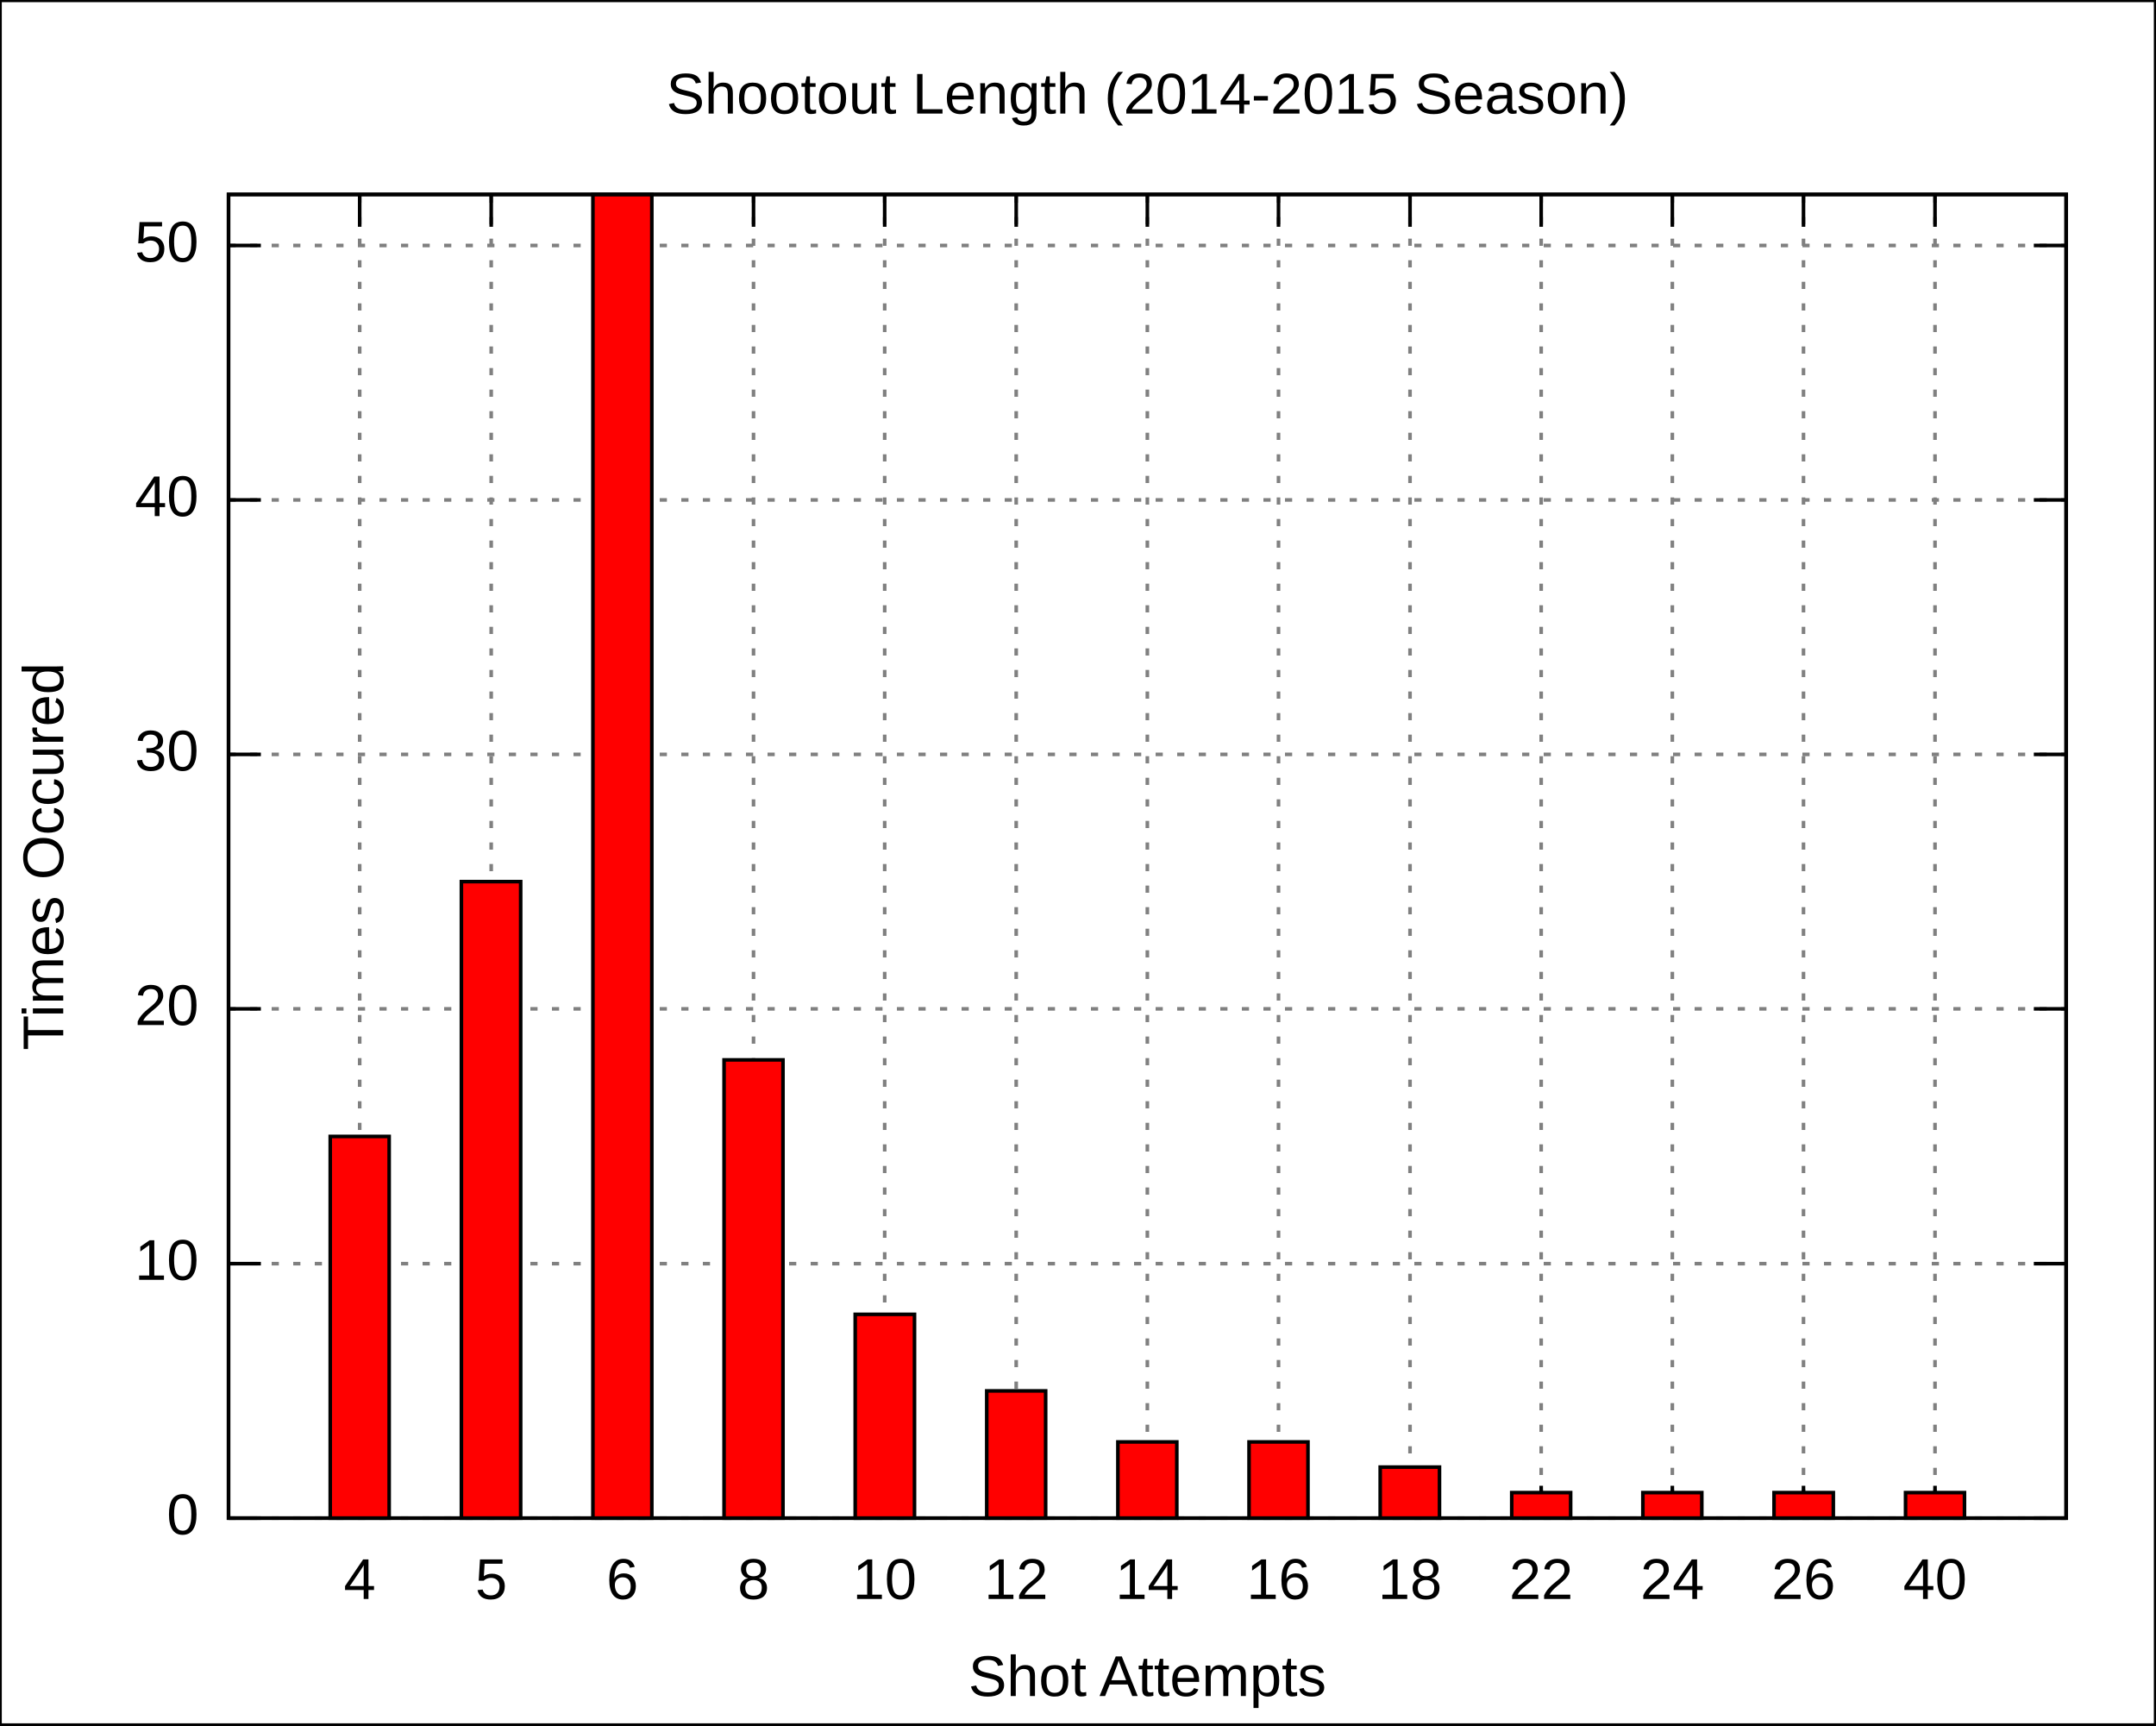
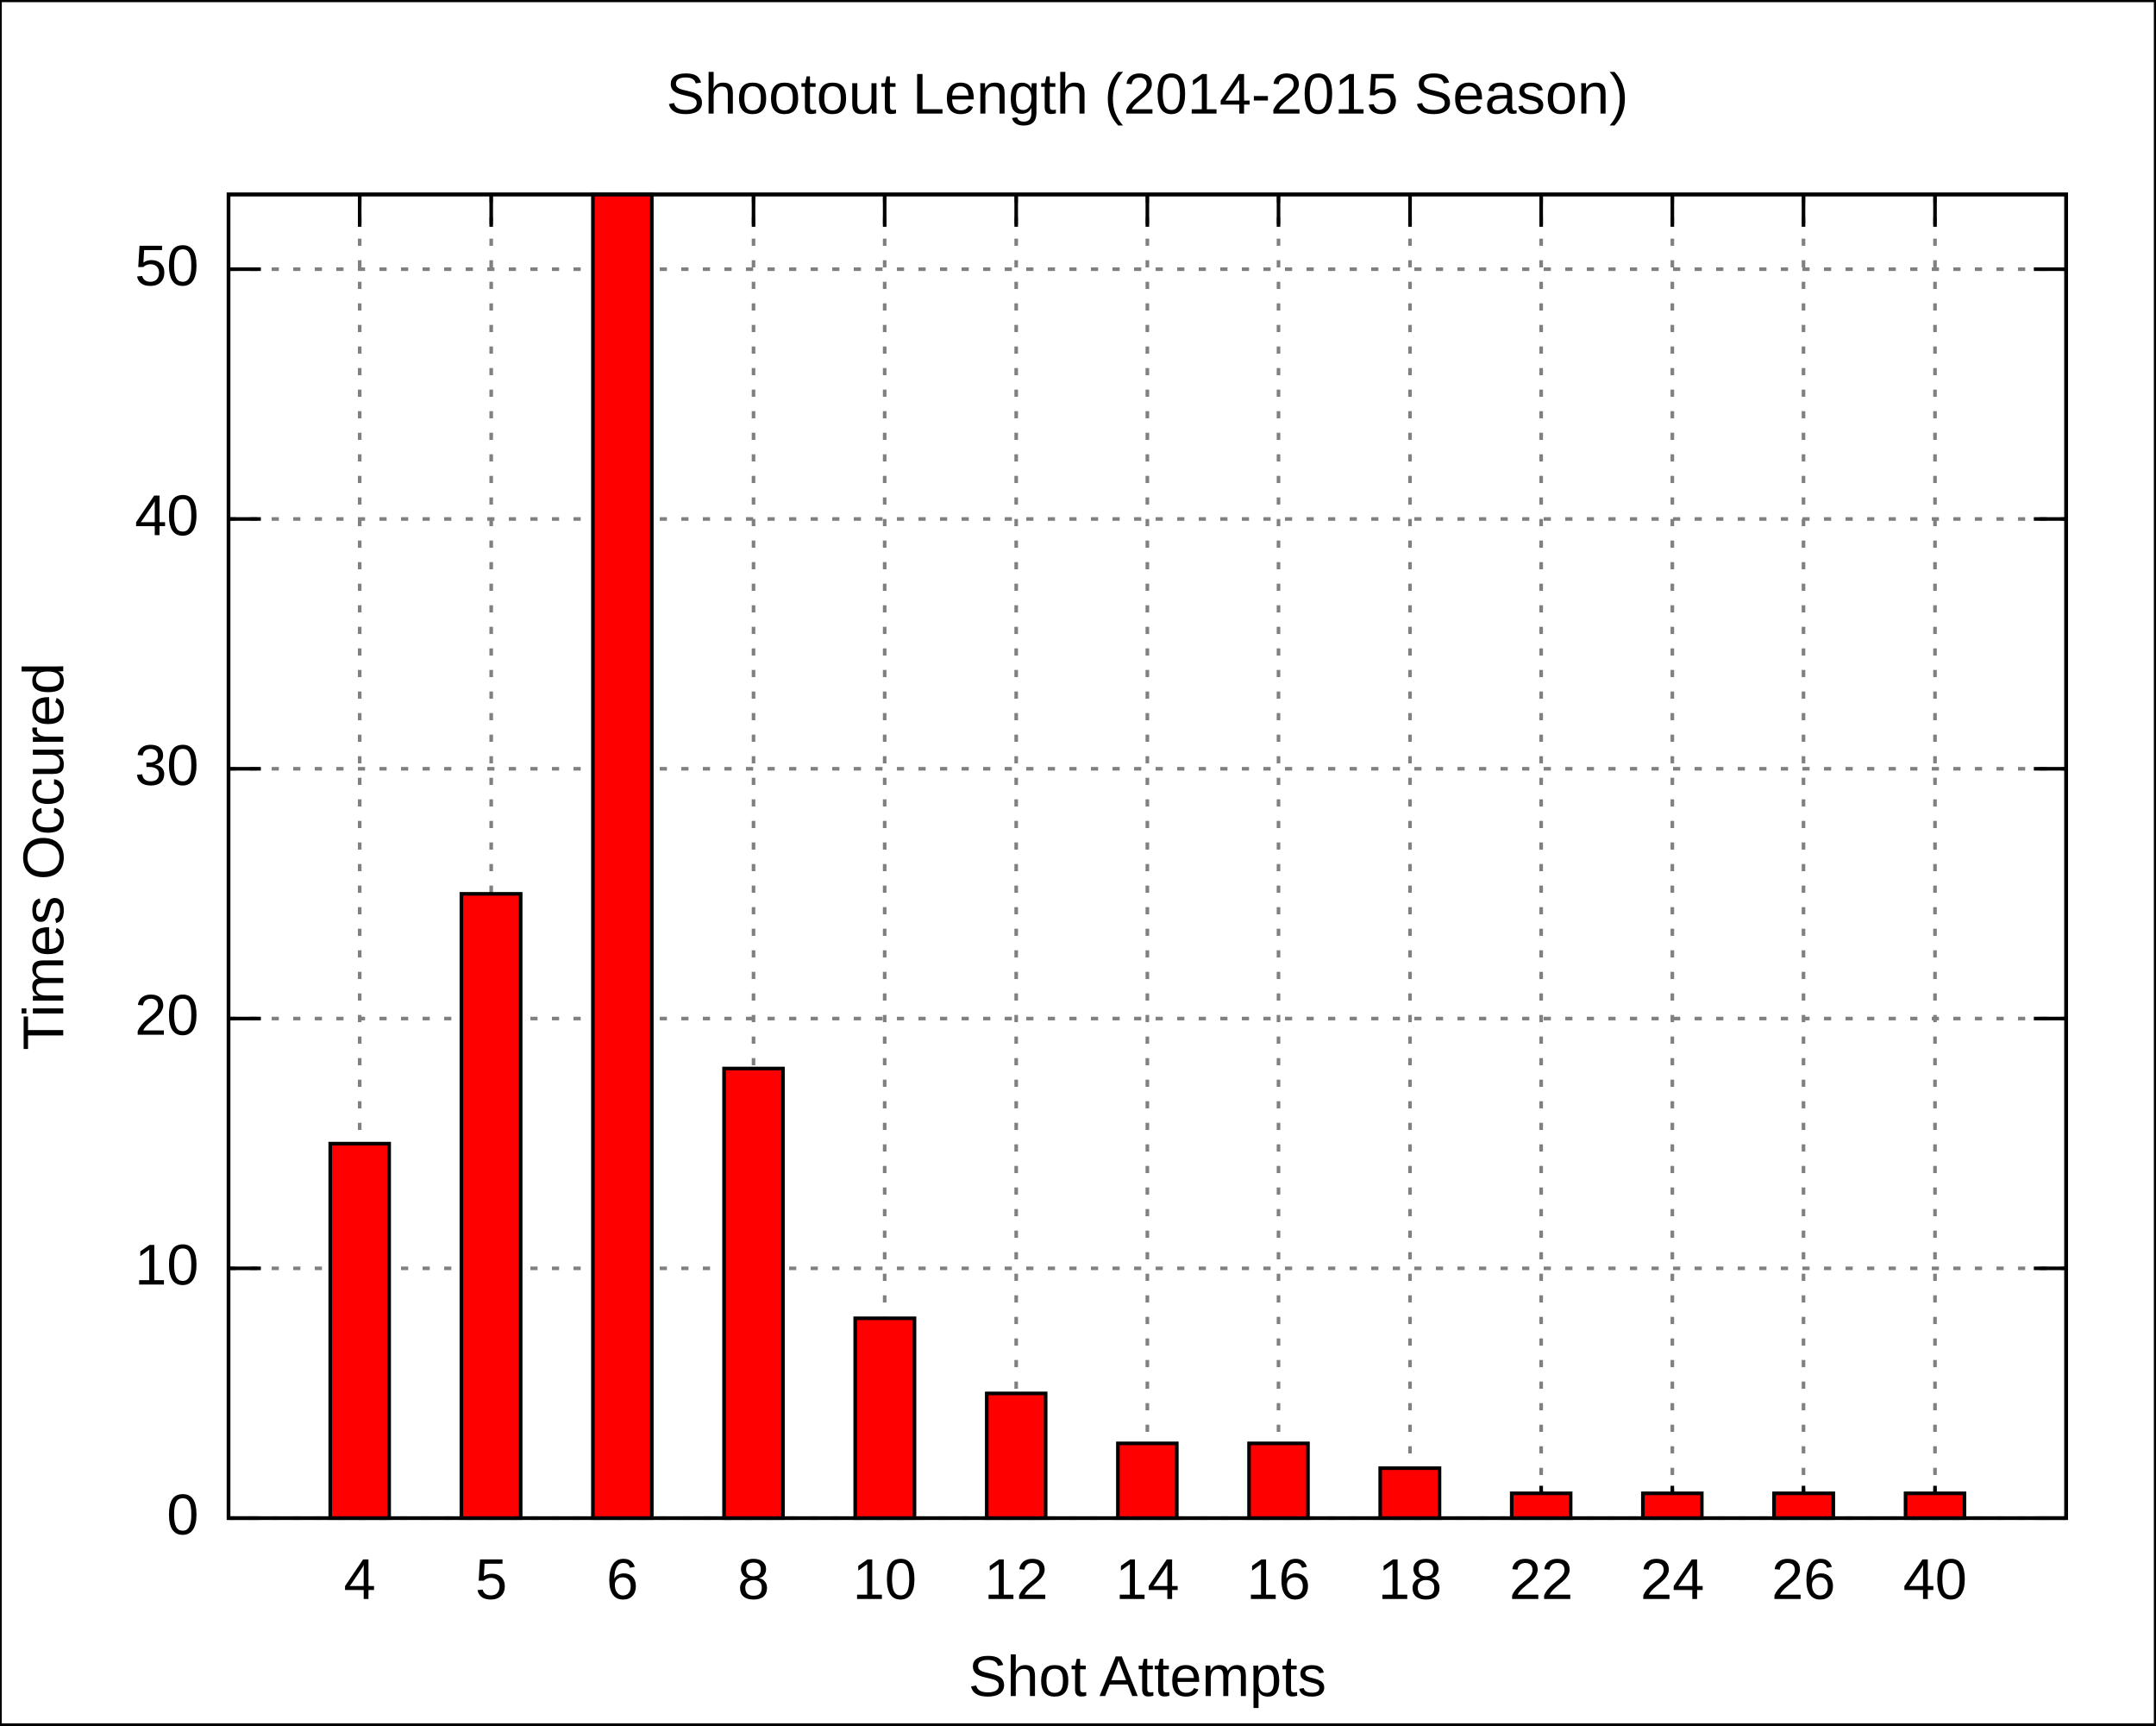
<svg xmlns="http://www.w3.org/2000/svg" xmlns:xlink="http://www.w3.org/1999/xlink" width="600" height="480" viewBox="0 0 600 480">
  <g id="gnuplot_canvas">
    <rect x="0" y="0" width="600" height="480" fill="none" />
    <defs>
      <circle id="gpDot" r="0.5" stroke-width="0.5" />
      <path id="gpPt0" stroke-width="0.222" stroke="currentColor" d="M-1,0 h2 M0,-1 v2" />
      <path id="gpPt1" stroke-width="0.222" stroke="currentColor" d="M-1,-1 L1,1 M1,-1 L-1,1" />
      <path id="gpPt2" stroke-width="0.222" stroke="currentColor" d="M-1,0 L1,0 M0,-1 L0,1 M-1,-1 L1,1 M-1,1 L1,-1" />
      <rect id="gpPt3" stroke-width="0.222" stroke="currentColor" x="-1" y="-1" width="2" height="2" />
      <rect id="gpPt4" stroke-width="0.222" stroke="currentColor" fill="currentColor" x="-1" y="-1" width="2" height="2" />
      <circle id="gpPt5" stroke-width="0.222" stroke="currentColor" cx="0" cy="0" r="1" />
      <use xlink:href="#gpPt5" id="gpPt6" fill="currentColor" stroke="none" />
      <path id="gpPt7" stroke-width="0.222" stroke="currentColor" d="M0,-1.33 L-1.33,0.67 L1.33,0.67 z" />
      <use xlink:href="#gpPt7" id="gpPt8" fill="currentColor" stroke="none" />
      <use xlink:href="#gpPt7" id="gpPt9" stroke="currentColor" transform="rotate(180)" />
      <use xlink:href="#gpPt9" id="gpPt10" fill="currentColor" stroke="none" />
      <use xlink:href="#gpPt3" id="gpPt11" stroke="currentColor" transform="rotate(45)" />
      <use xlink:href="#gpPt11" id="gpPt12" fill="currentColor" stroke="none" />
    </defs>
    <g style="fill:none; color:white; stroke:currentColor; stroke-width:1.00; stroke-linecap:butt; stroke-linejoin:miter">
</g>
    <g style="fill:none; color:black; stroke:currentColor; stroke-width:1.00; stroke-linecap:butt; stroke-linejoin:miter">
      <g style="stroke:none; shape-rendering:crispEdges">
        <polygon fill="rgb(255, 255, 255)" points="0.0,480.0 599.9,480.0 599.9,0.1 0.0,0.1 " />
      </g>
      <path stroke="black" d="M0.0,480.0 L0.0,0.1 L599.9,0.1 L599.9,480.0 L0.0,480.0  " />
    </g>
    <g style="fill:none; color:gray; stroke:currentColor; stroke-width:1.00; stroke-linecap:butt; stroke-linejoin:miter">
      <path stroke="gray" stroke-dasharray=" 2,4" class="gridline" d="M63.6,422.4 L575.0,422.4  " />
    </g>
    <g style="fill:none; color:black; stroke:currentColor; stroke-width:1.00; stroke-linecap:butt; stroke-linejoin:miter">
      <path stroke="black" d="M63.6,422.4 L72.6,422.4 M575.0,422.4 L566.0,422.4  " />
      <g transform="translate(55.3,426.9)" style="stroke:none; fill:black; font-family:Arial; font-size:12.00pt; text-anchor:end">
        <text> 0</text>
      </g>
    </g>
    <g style="fill:none; color:gray; stroke:currentColor; stroke-width:1.00; stroke-linecap:butt; stroke-linejoin:miter">
-       <path stroke="gray" stroke-dasharray=" 2,4" class="gridline" d="M63.6,351.6 L575.0,351.6  " />
-     </g>
-     <g style="fill:none; color:black; stroke:currentColor; stroke-width:1.00; stroke-linecap:butt; stroke-linejoin:miter">
-       <path stroke="black" d="M63.6,351.6 L72.6,351.6 M575.0,351.6 L566.0,351.6  " />
-       <g transform="translate(55.3,356.1)" style="stroke:none; fill:black; font-family:Arial; font-size:12.00pt; text-anchor:end">
+       <path stroke="gray" stroke-dasharray=" 2,4" class="gridline" d="M63.6,352.9 L575.0,352.9  " />
+     </g>
+     <g style="fill:none; color:black; stroke:currentColor; stroke-width:1.00; stroke-linecap:butt; stroke-linejoin:miter">
+       <path stroke="black" d="M63.6,352.9 L72.6,352.9 M575.0,352.9 L566.0,352.9  " />
+       <g transform="translate(55.3,357.4)" style="stroke:none; fill:black; font-family:Arial; font-size:12.00pt; text-anchor:end">
        <text> 10</text>
      </g>
    </g>
    <g style="fill:none; color:gray; stroke:currentColor; stroke-width:1.00; stroke-linecap:butt; stroke-linejoin:miter">
-       <path stroke="gray" stroke-dasharray=" 2,4" class="gridline" d="M63.6,280.7 L575.0,280.7  " />
-     </g>
-     <g style="fill:none; color:black; stroke:currentColor; stroke-width:1.00; stroke-linecap:butt; stroke-linejoin:miter">
-       <path stroke="black" d="M63.6,280.7 L72.6,280.7 M575.0,280.7 L566.0,280.7  " />
-       <g transform="translate(55.3,285.2)" style="stroke:none; fill:black; font-family:Arial; font-size:12.00pt; text-anchor:end">
+       <path stroke="gray" stroke-dasharray=" 2,4" class="gridline" d="M63.6,283.4 L575.0,283.4  " />
+     </g>
+     <g style="fill:none; color:black; stroke:currentColor; stroke-width:1.00; stroke-linecap:butt; stroke-linejoin:miter">
+       <path stroke="black" d="M63.6,283.4 L72.6,283.4 M575.0,283.4 L566.0,283.4  " />
+       <g transform="translate(55.3,287.9)" style="stroke:none; fill:black; font-family:Arial; font-size:12.00pt; text-anchor:end">
        <text> 20</text>
      </g>
    </g>
    <g style="fill:none; color:gray; stroke:currentColor; stroke-width:1.00; stroke-linecap:butt; stroke-linejoin:miter">
-       <path stroke="gray" stroke-dasharray=" 2,4" class="gridline" d="M63.6,209.9 L575.0,209.9  " />
-     </g>
-     <g style="fill:none; color:black; stroke:currentColor; stroke-width:1.00; stroke-linecap:butt; stroke-linejoin:miter">
-       <path stroke="black" d="M63.6,209.9 L72.6,209.9 M575.0,209.9 L566.0,209.9  " />
-       <g transform="translate(55.3,214.4)" style="stroke:none; fill:black; font-family:Arial; font-size:12.00pt; text-anchor:end">
+       <path stroke="gray" stroke-dasharray=" 2,4" class="gridline" d="M63.6,213.9 L575.0,213.9  " />
+     </g>
+     <g style="fill:none; color:black; stroke:currentColor; stroke-width:1.00; stroke-linecap:butt; stroke-linejoin:miter">
+       <path stroke="black" d="M63.6,213.9 L72.6,213.9 M575.0,213.9 L566.0,213.9  " />
+       <g transform="translate(55.3,218.4)" style="stroke:none; fill:black; font-family:Arial; font-size:12.00pt; text-anchor:end">
        <text> 30</text>
      </g>
    </g>
    <g style="fill:none; color:gray; stroke:currentColor; stroke-width:1.00; stroke-linecap:butt; stroke-linejoin:miter">
-       <path stroke="gray" stroke-dasharray=" 2,4" class="gridline" d="M63.6,139.1 L575.0,139.1  " />
-     </g>
-     <g style="fill:none; color:black; stroke:currentColor; stroke-width:1.00; stroke-linecap:butt; stroke-linejoin:miter">
-       <path stroke="black" d="M63.6,139.1 L72.6,139.1 M575.0,139.1 L566.0,139.1  " />
-       <g transform="translate(55.3,143.6)" style="stroke:none; fill:black; font-family:Arial; font-size:12.00pt; text-anchor:end">
+       <path stroke="gray" stroke-dasharray=" 2,4" class="gridline" d="M63.6,144.4 L575.0,144.4  " />
+     </g>
+     <g style="fill:none; color:black; stroke:currentColor; stroke-width:1.00; stroke-linecap:butt; stroke-linejoin:miter">
+       <path stroke="black" d="M63.6,144.4 L72.6,144.4 M575.0,144.4 L566.0,144.4  " />
+       <g transform="translate(55.3,148.9)" style="stroke:none; fill:black; font-family:Arial; font-size:12.00pt; text-anchor:end">
        <text> 40</text>
      </g>
    </g>
    <g style="fill:none; color:gray; stroke:currentColor; stroke-width:1.00; stroke-linecap:butt; stroke-linejoin:miter">
-       <path stroke="gray" stroke-dasharray=" 2,4" class="gridline" d="M63.6,68.3 L575.0,68.3  " />
-     </g>
-     <g style="fill:none; color:black; stroke:currentColor; stroke-width:1.00; stroke-linecap:butt; stroke-linejoin:miter">
-       <path stroke="black" d="M63.6,68.3 L72.6,68.3 M575.0,68.3 L566.0,68.3  " />
-       <g transform="translate(55.3,72.8)" style="stroke:none; fill:black; font-family:Arial; font-size:12.00pt; text-anchor:end">
+       <path stroke="gray" stroke-dasharray=" 2,4" class="gridline" d="M63.6,74.9 L575.0,74.9  " />
+     </g>
+     <g style="fill:none; color:black; stroke:currentColor; stroke-width:1.00; stroke-linecap:butt; stroke-linejoin:miter">
+       <path stroke="black" d="M63.6,74.9 L72.6,74.9 M575.0,74.9 L566.0,74.9  " />
+       <g transform="translate(55.3,79.4)" style="stroke:none; fill:black; font-family:Arial; font-size:12.00pt; text-anchor:end">
        <text> 50</text>
      </g>
    </g>
    <g style="fill:none; color:gray; stroke:currentColor; stroke-width:1.00; stroke-linecap:butt; stroke-linejoin:miter">
      <path stroke="gray" stroke-dasharray=" 2,4" class="gridline" d="M100.1,422.4 L100.1,54.1  " />
    </g>
    <g style="fill:none; color:black; stroke:currentColor; stroke-width:1.00; stroke-linecap:butt; stroke-linejoin:miter">
      <path stroke="black" d="M100.1,422.4 L100.1,413.4 M100.1,54.1 L100.1,63.1  " />
      <g transform="translate(100.1,444.9)" style="stroke:none; fill:black; font-family:Arial; font-size:12.00pt; text-anchor:middle">
        <text>4</text>
      </g>
    </g>
    <g style="fill:none; color:gray; stroke:currentColor; stroke-width:1.00; stroke-linecap:butt; stroke-linejoin:miter">
      <path stroke="gray" stroke-dasharray=" 2,4" class="gridline" d="M136.7,422.4 L136.7,54.1  " />
    </g>
    <g style="fill:none; color:black; stroke:currentColor; stroke-width:1.00; stroke-linecap:butt; stroke-linejoin:miter">
      <path stroke="black" d="M136.7,422.4 L136.7,413.4 M136.7,54.1 L136.7,63.1  " />
      <g transform="translate(136.7,444.9)" style="stroke:none; fill:black; font-family:Arial; font-size:12.00pt; text-anchor:middle">
        <text>5</text>
      </g>
    </g>
    <g style="fill:none; color:gray; stroke:currentColor; stroke-width:1.00; stroke-linecap:butt; stroke-linejoin:miter">
      <path stroke="gray" stroke-dasharray=" 2,4" class="gridline" d="M173.2,422.4 L173.2,54.1  " />
    </g>
    <g style="fill:none; color:black; stroke:currentColor; stroke-width:1.00; stroke-linecap:butt; stroke-linejoin:miter">
      <path stroke="black" d="M173.2,422.4 L173.2,413.4 M173.2,54.1 L173.2,63.1  " />
      <g transform="translate(173.2,444.9)" style="stroke:none; fill:black; font-family:Arial; font-size:12.00pt; text-anchor:middle">
        <text>6</text>
      </g>
    </g>
    <g style="fill:none; color:gray; stroke:currentColor; stroke-width:1.00; stroke-linecap:butt; stroke-linejoin:miter">
      <path stroke="gray" stroke-dasharray=" 2,4" class="gridline" d="M209.7,422.4 L209.7,54.1  " />
    </g>
    <g style="fill:none; color:black; stroke:currentColor; stroke-width:1.00; stroke-linecap:butt; stroke-linejoin:miter">
      <path stroke="black" d="M209.7,422.4 L209.7,413.4 M209.7,54.1 L209.7,63.1  " />
      <g transform="translate(209.7,444.9)" style="stroke:none; fill:black; font-family:Arial; font-size:12.00pt; text-anchor:middle">
        <text>8</text>
      </g>
    </g>
    <g style="fill:none; color:gray; stroke:currentColor; stroke-width:1.00; stroke-linecap:butt; stroke-linejoin:miter">
      <path stroke="gray" stroke-dasharray=" 2,4" class="gridline" d="M246.2,422.4 L246.2,54.1  " />
    </g>
    <g style="fill:none; color:black; stroke:currentColor; stroke-width:1.00; stroke-linecap:butt; stroke-linejoin:miter">
      <path stroke="black" d="M246.2,422.4 L246.2,413.4 M246.2,54.1 L246.2,63.1  " />
      <g transform="translate(246.2,444.9)" style="stroke:none; fill:black; font-family:Arial; font-size:12.00pt; text-anchor:middle">
        <text>10</text>
      </g>
    </g>
    <g style="fill:none; color:gray; stroke:currentColor; stroke-width:1.00; stroke-linecap:butt; stroke-linejoin:miter">
      <path stroke="gray" stroke-dasharray=" 2,4" class="gridline" d="M282.8,422.4 L282.8,54.1  " />
    </g>
    <g style="fill:none; color:black; stroke:currentColor; stroke-width:1.00; stroke-linecap:butt; stroke-linejoin:miter">
      <path stroke="black" d="M282.8,422.4 L282.8,413.4 M282.8,54.1 L282.8,63.1  " />
      <g transform="translate(282.8,444.9)" style="stroke:none; fill:black; font-family:Arial; font-size:12.00pt; text-anchor:middle">
        <text>12</text>
      </g>
    </g>
    <g style="fill:none; color:gray; stroke:currentColor; stroke-width:1.00; stroke-linecap:butt; stroke-linejoin:miter">
      <path stroke="gray" stroke-dasharray=" 2,4" class="gridline" d="M319.3,422.4 L319.3,54.1  " />
    </g>
    <g style="fill:none; color:black; stroke:currentColor; stroke-width:1.00; stroke-linecap:butt; stroke-linejoin:miter">
      <path stroke="black" d="M319.3,422.4 L319.3,413.4 M319.3,54.1 L319.3,63.1  " />
      <g transform="translate(319.3,444.9)" style="stroke:none; fill:black; font-family:Arial; font-size:12.00pt; text-anchor:middle">
        <text>14</text>
      </g>
    </g>
    <g style="fill:none; color:gray; stroke:currentColor; stroke-width:1.00; stroke-linecap:butt; stroke-linejoin:miter">
      <path stroke="gray" stroke-dasharray=" 2,4" class="gridline" d="M355.8,422.4 L355.8,54.1  " />
    </g>
    <g style="fill:none; color:black; stroke:currentColor; stroke-width:1.00; stroke-linecap:butt; stroke-linejoin:miter">
      <path stroke="black" d="M355.8,422.4 L355.8,413.4 M355.8,54.1 L355.8,63.1  " />
      <g transform="translate(355.8,444.9)" style="stroke:none; fill:black; font-family:Arial; font-size:12.00pt; text-anchor:middle">
        <text>16</text>
      </g>
    </g>
    <g style="fill:none; color:gray; stroke:currentColor; stroke-width:1.00; stroke-linecap:butt; stroke-linejoin:miter">
      <path stroke="gray" stroke-dasharray=" 2,4" class="gridline" d="M392.4,422.4 L392.4,54.1  " />
    </g>
    <g style="fill:none; color:black; stroke:currentColor; stroke-width:1.00; stroke-linecap:butt; stroke-linejoin:miter">
      <path stroke="black" d="M392.4,422.4 L392.4,413.4 M392.4,54.1 L392.4,63.1  " />
      <g transform="translate(392.4,444.9)" style="stroke:none; fill:black; font-family:Arial; font-size:12.00pt; text-anchor:middle">
        <text>18</text>
      </g>
    </g>
    <g style="fill:none; color:gray; stroke:currentColor; stroke-width:1.00; stroke-linecap:butt; stroke-linejoin:miter">
      <path stroke="gray" stroke-dasharray=" 2,4" class="gridline" d="M428.9,422.4 L428.9,54.1  " />
    </g>
    <g style="fill:none; color:black; stroke:currentColor; stroke-width:1.00; stroke-linecap:butt; stroke-linejoin:miter">
      <path stroke="black" d="M428.9,422.4 L428.9,413.4 M428.9,54.1 L428.9,63.1  " />
      <g transform="translate(428.9,444.9)" style="stroke:none; fill:black; font-family:Arial; font-size:12.00pt; text-anchor:middle">
        <text>22</text>
      </g>
    </g>
    <g style="fill:none; color:gray; stroke:currentColor; stroke-width:1.00; stroke-linecap:butt; stroke-linejoin:miter">
      <path stroke="gray" stroke-dasharray=" 2,4" class="gridline" d="M465.4,422.4 L465.4,54.1  " />
    </g>
    <g style="fill:none; color:black; stroke:currentColor; stroke-width:1.00; stroke-linecap:butt; stroke-linejoin:miter">
      <path stroke="black" d="M465.4,422.4 L465.4,413.4 M465.4,54.1 L465.4,63.1  " />
      <g transform="translate(465.4,444.9)" style="stroke:none; fill:black; font-family:Arial; font-size:12.00pt; text-anchor:middle">
        <text>24</text>
      </g>
    </g>
    <g style="fill:none; color:gray; stroke:currentColor; stroke-width:1.00; stroke-linecap:butt; stroke-linejoin:miter">
      <path stroke="gray" stroke-dasharray=" 2,4" class="gridline" d="M501.9,422.4 L501.9,54.1  " />
    </g>
    <g style="fill:none; color:black; stroke:currentColor; stroke-width:1.00; stroke-linecap:butt; stroke-linejoin:miter">
      <path stroke="black" d="M501.9,422.4 L501.9,413.4 M501.9,54.1 L501.9,63.1  " />
      <g transform="translate(501.9,444.9)" style="stroke:none; fill:black; font-family:Arial; font-size:12.00pt; text-anchor:middle">
        <text>26</text>
      </g>
    </g>
    <g style="fill:none; color:gray; stroke:currentColor; stroke-width:1.00; stroke-linecap:butt; stroke-linejoin:miter">
      <path stroke="gray" stroke-dasharray=" 2,4" class="gridline" d="M538.5,422.4 L538.5,54.1  " />
    </g>
    <g style="fill:none; color:black; stroke:currentColor; stroke-width:1.00; stroke-linecap:butt; stroke-linejoin:miter">
      <path stroke="black" d="M538.5,422.4 L538.5,413.4 M538.5,54.1 L538.5,63.1  " />
      <g transform="translate(538.5,444.9)" style="stroke:none; fill:black; font-family:Arial; font-size:12.00pt; text-anchor:middle">
        <text>40</text>
      </g>
      <path stroke="black" d="M63.6,54.1 L63.6,422.4 L575.0,422.4 L575.0,54.1 L63.6,54.1 Z  " />
      <g transform="translate(17.6,238.3) rotate(270)" style="stroke:none; fill:black; font-family:Arial; font-size:12.00pt; text-anchor:middle">
        <text>Times Occured</text>
      </g>
      <g transform="translate(319.3,471.9)" style="stroke:none; fill:black; font-family:Arial; font-size:12.00pt; text-anchor:middle">
        <text>Shot Attempts</text>
      </g>
      <g transform="translate(319.3,31.6)" style="stroke:none; fill:black; font-family:Arial; font-size:12.00pt; text-anchor:middle">
        <text>Shootout Length (2014-2015 Season)</text>
      </g>
    </g>
    <g id="gnuplot_plot_1">
      <g style="fill:none; color:red; stroke:currentColor; stroke-width:1.00; stroke-linecap:butt; stroke-linejoin:miter">
        <g style="stroke:none; shape-rendering:crispEdges">
-           <polygon fill="red" points="91.9,422.4 108.4,422.4 108.4,316.1 91.9,316.1 " />
-         </g>
-         <path stroke="black" d="M91.9,422.4 L91.9,316.2 L108.3,316.2 L108.3,422.4 L91.9,422.4 Z  " />
-         <g style="stroke:none; shape-rendering:crispEdges">
-           <polygon fill="currentColor" points="128.4,422.4 145.0,422.4 145.0,245.2 128.4,245.2 " />
-         </g>
-         <path stroke="black" d="M128.4,422.4 L128.4,245.3 L144.9,245.3 L144.9,422.4 L128.4,422.4 Z  " />
+           <polygon fill="red" points="91.9,422.4 108.4,422.4 108.4,318.1 91.9,318.1 " />
+         </g>
+         <path stroke="black" d="M91.9,422.4 L91.9,318.2 L108.3,318.2 L108.3,422.4 L91.9,422.4 Z  " />
+         <g style="stroke:none; shape-rendering:crispEdges">
+           <polygon fill="currentColor" points="128.4,422.4 145.0,422.4 145.0,248.6 128.4,248.6 " />
+         </g>
+         <path stroke="black" d="M128.4,422.4 L128.4,248.7 L144.9,248.7 L144.9,422.4 L128.4,422.4 Z  " />
        <g style="stroke:none; shape-rendering:crispEdges">
          <polygon fill="currentColor" points="165.0,422.4 181.5,422.4 181.5,54.0 165.0,54.0 " />
        </g>
        <path stroke="black" d="M165.0,422.4 L165.0,54.1 L181.4,54.1 L181.4,422.4 L165.0,422.4 Z  " />
        <g style="stroke:none; shape-rendering:crispEdges">
-           <polygon fill="currentColor" points="201.5,422.4 218.0,422.4 218.0,294.8 201.5,294.8 " />
-         </g>
-         <path stroke="black" d="M201.5,422.4 L201.5,294.9 L217.9,294.9 L217.9,422.4 L201.5,422.4 Z  " />
-         <g style="stroke:none; shape-rendering:crispEdges">
-           <polygon fill="currentColor" points="238.0,422.4 254.6,422.4 254.6,365.6 238.0,365.6 " />
-         </g>
-         <path stroke="black" d="M238.0,422.4 L238.0,365.7 L254.5,365.7 L254.5,422.4 L238.0,422.4 Z  " />
-         <g style="stroke:none; shape-rendering:crispEdges">
-           <polygon fill="currentColor" points="274.6,422.4 291.1,422.4 291.1,386.9 274.6,386.9 " />
-         </g>
-         <path stroke="black" d="M274.6,422.4 L274.6,387.0 L291.0,387.0 L291.0,422.4 L274.6,422.4 Z  " />
-         <g style="stroke:none; shape-rendering:crispEdges">
-           <polygon fill="currentColor" points="311.1,422.4 327.6,422.4 327.6,401.1 311.1,401.1 " />
-         </g>
-         <path stroke="black" d="M311.1,422.4 L311.1,401.2 L327.5,401.2 L327.5,422.4 L311.1,422.4 Z  " />
-         <g style="stroke:none; shape-rendering:crispEdges">
-           <polygon fill="currentColor" points="347.6,422.4 364.1,422.4 364.1,401.1 347.6,401.1 " />
-         </g>
-         <path stroke="black" d="M347.6,422.4 L347.6,401.2 L364.0,401.2 L364.0,422.4 L347.6,422.4 Z  " />
-         <g style="stroke:none; shape-rendering:crispEdges">
-           <polygon fill="currentColor" points="384.1,422.4 400.7,422.4 400.7,408.1 384.1,408.1 " />
-         </g>
-         <path stroke="black" d="M384.1,422.4 L384.1,408.2 L400.6,408.2 L400.6,422.4 L384.1,422.4 Z  " />
-         <g style="stroke:none; shape-rendering:crispEdges">
-           <polygon fill="currentColor" points="420.7,422.4 437.2,422.4 437.2,415.2 420.7,415.2 " />
-         </g>
-         <path stroke="black" d="M420.7,422.4 L420.7,415.3 L437.1,415.3 L437.1,422.4 L420.7,422.4 Z  " />
-         <g style="stroke:none; shape-rendering:crispEdges">
-           <polygon fill="currentColor" points="457.2,422.4 473.7,422.4 473.7,415.2 457.2,415.2 " />
-         </g>
-         <path stroke="black" d="M457.2,422.4 L457.2,415.3 L473.6,415.3 L473.6,422.4 L457.2,422.4 Z  " />
-         <g style="stroke:none; shape-rendering:crispEdges">
-           <polygon fill="currentColor" points="493.7,422.4 510.3,422.4 510.3,415.2 493.7,415.2 " />
-         </g>
-         <path stroke="black" d="M493.7,422.4 L493.7,415.3 L510.2,415.3 L510.2,422.4 L493.7,422.4 Z  " />
-         <g style="stroke:none; shape-rendering:crispEdges">
-           <polygon fill="currentColor" points="530.3,422.4 546.8,422.4 546.8,415.2 530.3,415.2 " />
-         </g>
-         <path stroke="black" d="M530.3,422.4 L530.3,415.3 L546.7,415.3 L546.7,422.4 L530.3,422.4 Z  " />
+           <polygon fill="currentColor" points="201.5,422.4 218.0,422.4 218.0,297.2 201.5,297.2 " />
+         </g>
+         <path stroke="black" d="M201.5,422.4 L201.5,297.3 L217.9,297.3 L217.9,422.4 L201.5,422.4 Z  " />
+         <g style="stroke:none; shape-rendering:crispEdges">
+           <polygon fill="currentColor" points="238.0,422.4 254.6,422.4 254.6,366.7 238.0,366.7 " />
+         </g>
+         <path stroke="black" d="M238.0,422.4 L238.0,366.8 L254.5,366.8 L254.5,422.4 L238.0,422.4 Z  " />
+         <g style="stroke:none; shape-rendering:crispEdges">
+           <polygon fill="currentColor" points="274.6,422.4 291.1,422.4 291.1,387.6 274.6,387.6 " />
+         </g>
+         <path stroke="black" d="M274.6,422.4 L274.6,387.7 L291.0,387.7 L291.0,422.4 L274.6,422.4 Z  " />
+         <g style="stroke:none; shape-rendering:crispEdges">
+           <polygon fill="currentColor" points="311.1,422.4 327.6,422.4 327.6,401.5 311.1,401.5 " />
+         </g>
+         <path stroke="black" d="M311.1,422.4 L311.1,401.6 L327.5,401.6 L327.5,422.4 L311.1,422.4 Z  " />
+         <g style="stroke:none; shape-rendering:crispEdges">
+           <polygon fill="currentColor" points="347.6,422.4 364.1,422.4 364.1,401.5 347.6,401.5 " />
+         </g>
+         <path stroke="black" d="M347.6,422.4 L347.6,401.6 L364.0,401.6 L364.0,422.4 L347.6,422.4 Z  " />
+         <g style="stroke:none; shape-rendering:crispEdges">
+           <polygon fill="currentColor" points="384.1,422.4 400.7,422.4 400.7,408.4 384.1,408.4 " />
+         </g>
+         <path stroke="black" d="M384.1,422.4 L384.1,408.5 L400.6,408.5 L400.6,422.4 L384.1,422.4 Z  " />
+         <g style="stroke:none; shape-rendering:crispEdges">
+           <polygon fill="currentColor" points="420.7,422.4 437.2,422.4 437.2,415.4 420.7,415.4 " />
+         </g>
+         <path stroke="black" d="M420.7,422.4 L420.7,415.5 L437.1,415.5 L437.1,422.4 L420.7,422.4 Z  " />
+         <g style="stroke:none; shape-rendering:crispEdges">
+           <polygon fill="currentColor" points="457.2,422.4 473.7,422.4 473.7,415.4 457.2,415.4 " />
+         </g>
+         <path stroke="black" d="M457.2,422.4 L457.2,415.5 L473.6,415.5 L473.6,422.4 L457.2,422.4 Z  " />
+         <g style="stroke:none; shape-rendering:crispEdges">
+           <polygon fill="currentColor" points="493.7,422.4 510.3,422.4 510.3,415.4 493.7,415.4 " />
+         </g>
+         <path stroke="black" d="M493.7,422.4 L493.7,415.5 L510.2,415.5 L510.2,422.4 L493.7,422.4 Z  " />
+         <g style="stroke:none; shape-rendering:crispEdges">
+           <polygon fill="currentColor" points="530.3,422.4 546.8,422.4 546.8,415.4 530.3,415.4 " />
+         </g>
+         <path stroke="black" d="M530.3,422.4 L530.3,415.5 L546.7,415.5 L546.7,422.4 L530.3,422.4 Z  " />
      </g>
    </g>
    <g style="fill:none; color:black; stroke:currentColor; stroke-width:1.00; stroke-linecap:butt; stroke-linejoin:miter">
      <path stroke="black" d="M63.6,54.1 L63.6,422.4 L575.0,422.4 L575.0,54.1 L63.6,54.1 Z  " />
    </g>
  </g>
</svg>
